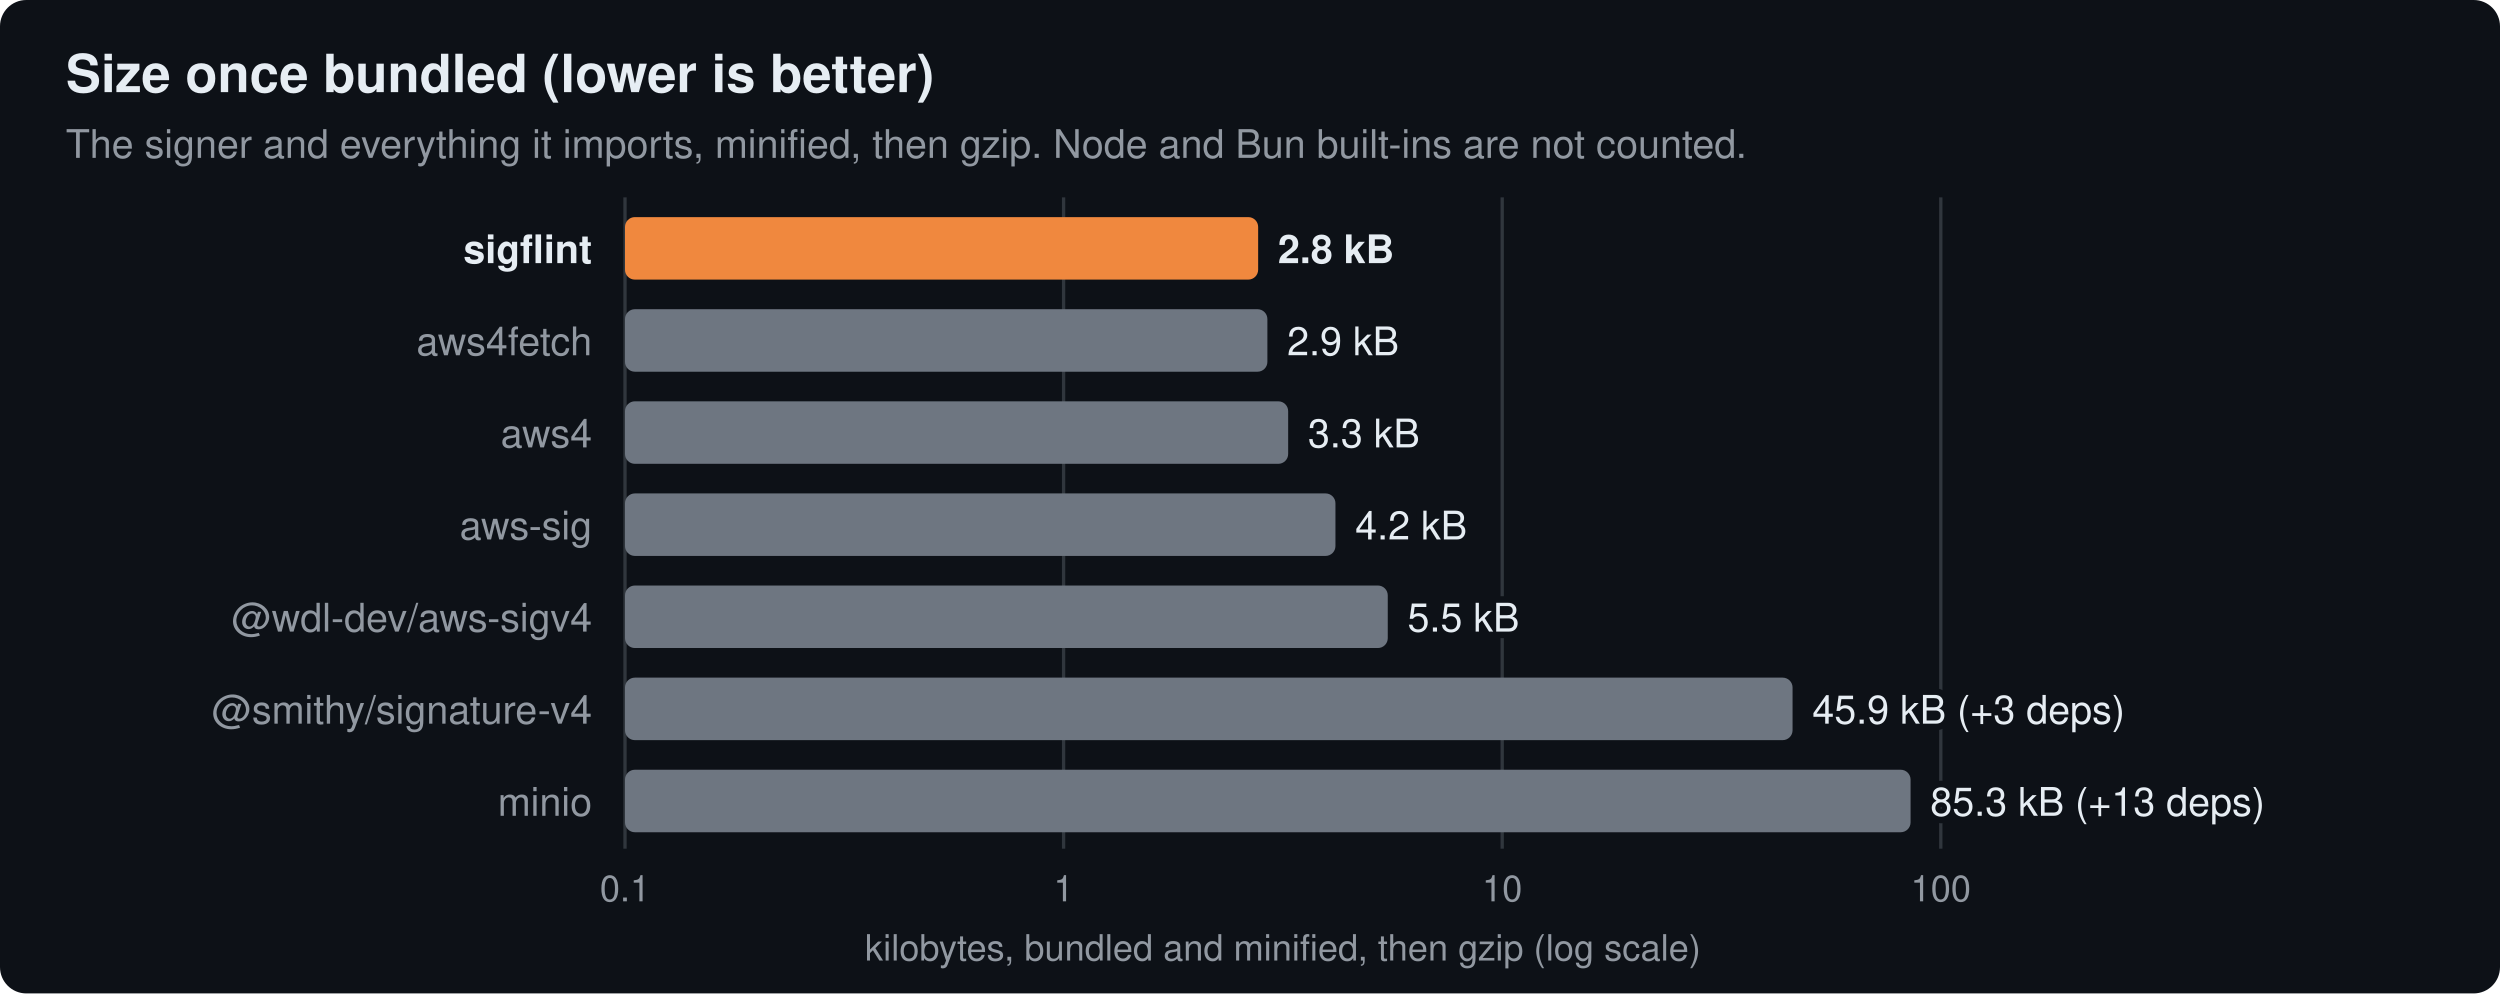
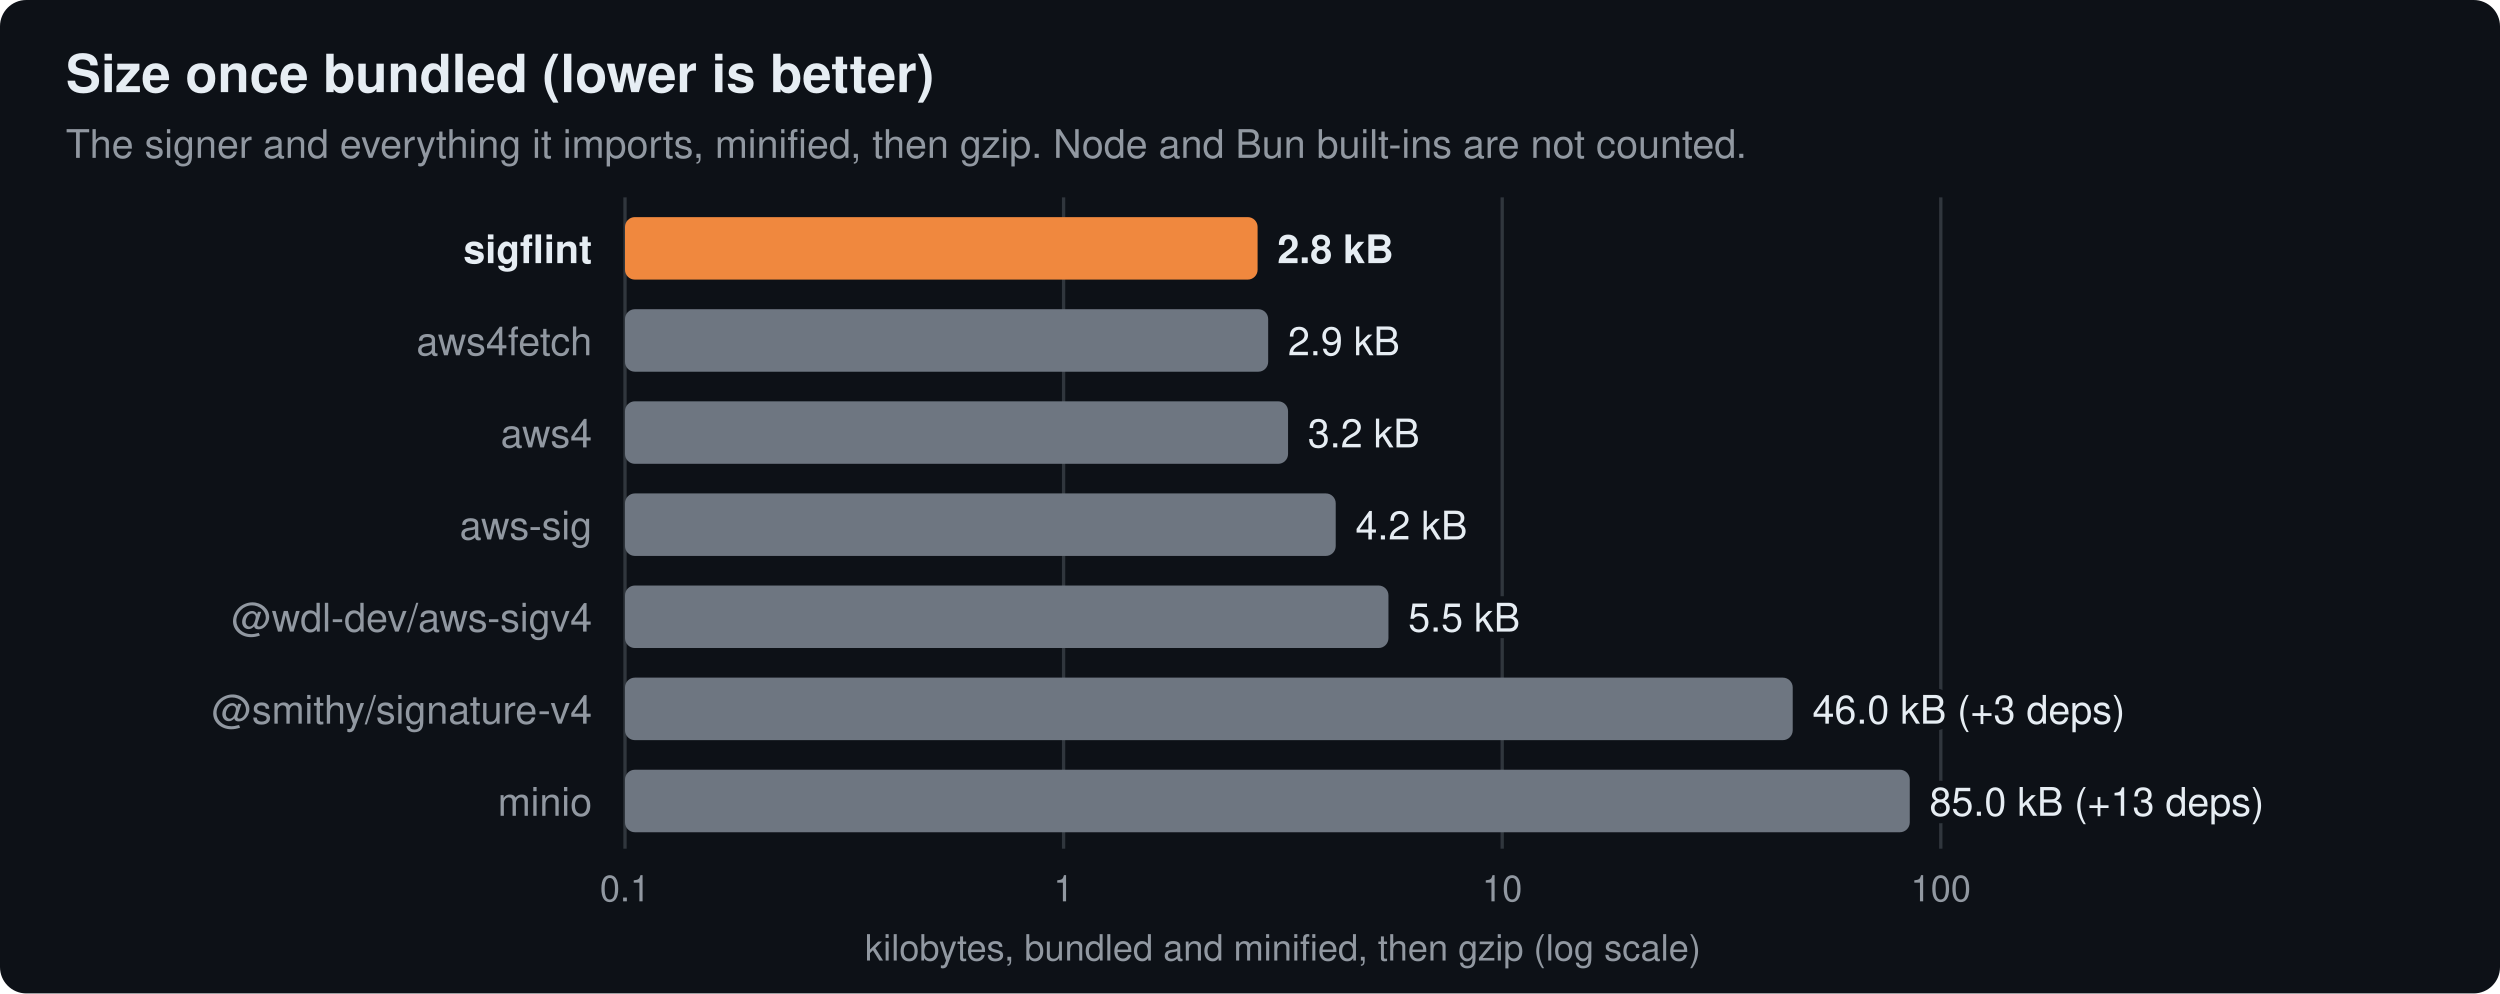
<svg xmlns="http://www.w3.org/2000/svg" width="760" height="302" viewBox="0 0 760 302" role="img" aria-labelledby="t d" font-family="-apple-system,BlinkMacSystemFont,'Segoe UI',Helvetica,Arial,sans-serif">
  <rect width="760" height="302" rx="8" fill="#0d1117" />
  <text x="20" y="28" font-size="16" fill="#e6edf3" text-anchor="start" font-weight="600">Size once bundled (lower is better)</text>
  <text x="20" y="48" font-size="12" fill="#9198a1" text-anchor="start" font-weight="400">The signer and everything it imports, minified, then gzip. Node and Bun built-ins are not counted.</text>
  <line x1="190" y1="60" x2="190" y2="258" stroke="#30363d" />
  <text x="190" y="274" font-size="11" fill="#9198a1" text-anchor="middle" font-weight="400">0.1</text>
  <line x1="323.333" y1="60" x2="323.333" y2="258" stroke="#30363d" />
  <text x="323.333" y="274" font-size="11" fill="#9198a1" text-anchor="middle" font-weight="400">1</text>
  <line x1="456.667" y1="60" x2="456.667" y2="258" stroke="#30363d" />
  <text x="456.667" y="274" font-size="11" fill="#9198a1" text-anchor="middle" font-weight="400">10</text>
  <line x1="590" y1="60" x2="590" y2="258" stroke="#30363d" />
  <text x="590" y="274" font-size="11" fill="#9198a1" text-anchor="middle" font-weight="400">100</text>
  <text x="180" y="80" font-size="12" fill="#e6edf3" text-anchor="end" font-weight="700">sigflint</text>
-   <rect x="190" y="66" width="192.477" height="19" rx="3" fill="#f0883e" />
-   <text x="388.477" y="80" font-size="12" fill="#e6edf3" text-anchor="start" font-weight="700" stroke="#0d1117" stroke-width="4" stroke-linejoin="round" paint-order="stroke">2.8 kB</text>
+   <rect x="190" y="66" width="192.31" height="19" rx="3" fill="#f0883e" />
+   <text x="388.31" y="80" font-size="12" fill="#e6edf3" text-anchor="start" font-weight="700" stroke="#0d1117" stroke-width="4" stroke-linejoin="round" paint-order="stroke">2.8 kB</text>
  <text x="180" y="108" font-size="12" fill="#9198a1" text-anchor="end" font-weight="400">aws4fetch</text>
-   <rect x="190" y="94" width="195.285" height="19" rx="3" fill="#6e7681" />
-   <text x="391.285" y="108" font-size="12" fill="#e6edf3" text-anchor="start" font-weight="400" stroke="#0d1117" stroke-width="4" stroke-linejoin="round" paint-order="stroke">2.9 kB</text>
+   <rect x="190" y="94" width="195.523" height="19" rx="3" fill="#6e7681" />
+   <text x="391.523" y="108" font-size="12" fill="#e6edf3" text-anchor="start" font-weight="400" stroke="#0d1117" stroke-width="4" stroke-linejoin="round" paint-order="stroke">2.9 kB</text>
  <text x="180" y="136" font-size="12" fill="#9198a1" text-anchor="end" font-weight="400">aws4</text>
-   <rect x="190" y="122" width="201.602" height="19" rx="3" fill="#6e7681" />
-   <text x="397.602" y="136" font-size="12" fill="#e6edf3" text-anchor="start" font-weight="400" stroke="#0d1117" stroke-width="4" stroke-linejoin="round" paint-order="stroke">3.3 kB</text>
+   <rect x="190" y="122" width="201.567" height="19" rx="3" fill="#6e7681" />
+   <text x="397.567" y="136" font-size="12" fill="#e6edf3" text-anchor="start" font-weight="400" stroke="#0d1117" stroke-width="4" stroke-linejoin="round" paint-order="stroke">3.2 kB</text>
  <text x="180" y="164" font-size="12" fill="#9198a1" text-anchor="end" font-weight="400">aws-sig</text>
-   <rect x="190" y="150" width="215.976" height="19" rx="3" fill="#6e7681" />
-   <text x="411.976" y="164" font-size="12" fill="#e6edf3" text-anchor="start" font-weight="400" stroke="#0d1117" stroke-width="4" stroke-linejoin="round" paint-order="stroke">4.2 kB</text>
+   <rect x="190" y="150" width="216.06" height="19" rx="3" fill="#6e7681" />
+   <text x="412.06" y="164" font-size="12" fill="#e6edf3" text-anchor="start" font-weight="400" stroke="#0d1117" stroke-width="4" stroke-linejoin="round" paint-order="stroke">4.2 kB</text>
  <text x="180" y="192" font-size="12" fill="#9198a1" text-anchor="end" font-weight="400">@wdl-dev/aws-sigv4</text>
-   <rect x="190" y="178" width="231.88" height="19" rx="3" fill="#6e7681" />
-   <text x="427.88" y="192" font-size="12" fill="#e6edf3" text-anchor="start" font-weight="400" stroke="#0d1117" stroke-width="4" stroke-linejoin="round" paint-order="stroke">5.5 kB</text>
+   <rect x="190" y="178" width="232.09" height="19" rx="3" fill="#6e7681" />
+   <text x="428.09" y="192" font-size="12" fill="#e6edf3" text-anchor="start" font-weight="400" stroke="#0d1117" stroke-width="4" stroke-linejoin="round" paint-order="stroke">5.5 kB</text>
  <text x="180" y="220" font-size="12" fill="#9198a1" text-anchor="end" font-weight="400">@smithy/signature-v4</text>
-   <rect x="190" y="206" width="354.939" height="19" rx="3" fill="#6e7681" />
-   <text x="550.939" y="220" font-size="12" fill="#e6edf3" text-anchor="start" font-weight="400" stroke="#0d1117" stroke-width="4" stroke-linejoin="round" paint-order="stroke">45.9 kB  (+3 deps)</text>
+   <rect x="190" y="206" width="354.988" height="19" rx="3" fill="#6e7681" />
+   <text x="550.988" y="220" font-size="12" fill="#e6edf3" text-anchor="start" font-weight="400" stroke="#0d1117" stroke-width="4" stroke-linejoin="round" paint-order="stroke">46.0 kB  (+3 deps)</text>
  <text x="180" y="248" font-size="12" fill="#9198a1" text-anchor="end" font-weight="400">minio</text>
-   <rect x="190" y="234" width="390.813" height="19" rx="3" fill="#6e7681" />
-   <text x="586.813" y="248" font-size="12" fill="#e6edf3" text-anchor="start" font-weight="400" stroke="#0d1117" stroke-width="4" stroke-linejoin="round" paint-order="stroke">85.3 kB  (+13 deps)</text>
+   <rect x="190" y="234" width="390.571" height="19" rx="3" fill="#6e7681" />
+   <text x="586.571" y="248" font-size="12" fill="#e6edf3" text-anchor="start" font-weight="400" stroke="#0d1117" stroke-width="4" stroke-linejoin="round" paint-order="stroke">85.0 kB  (+13 deps)</text>
  <text x="390" y="292" font-size="11" fill="#9198a1" text-anchor="middle" font-weight="400">kilobytes, bundled and minified, then gzip (log scale)</text>
</svg>
